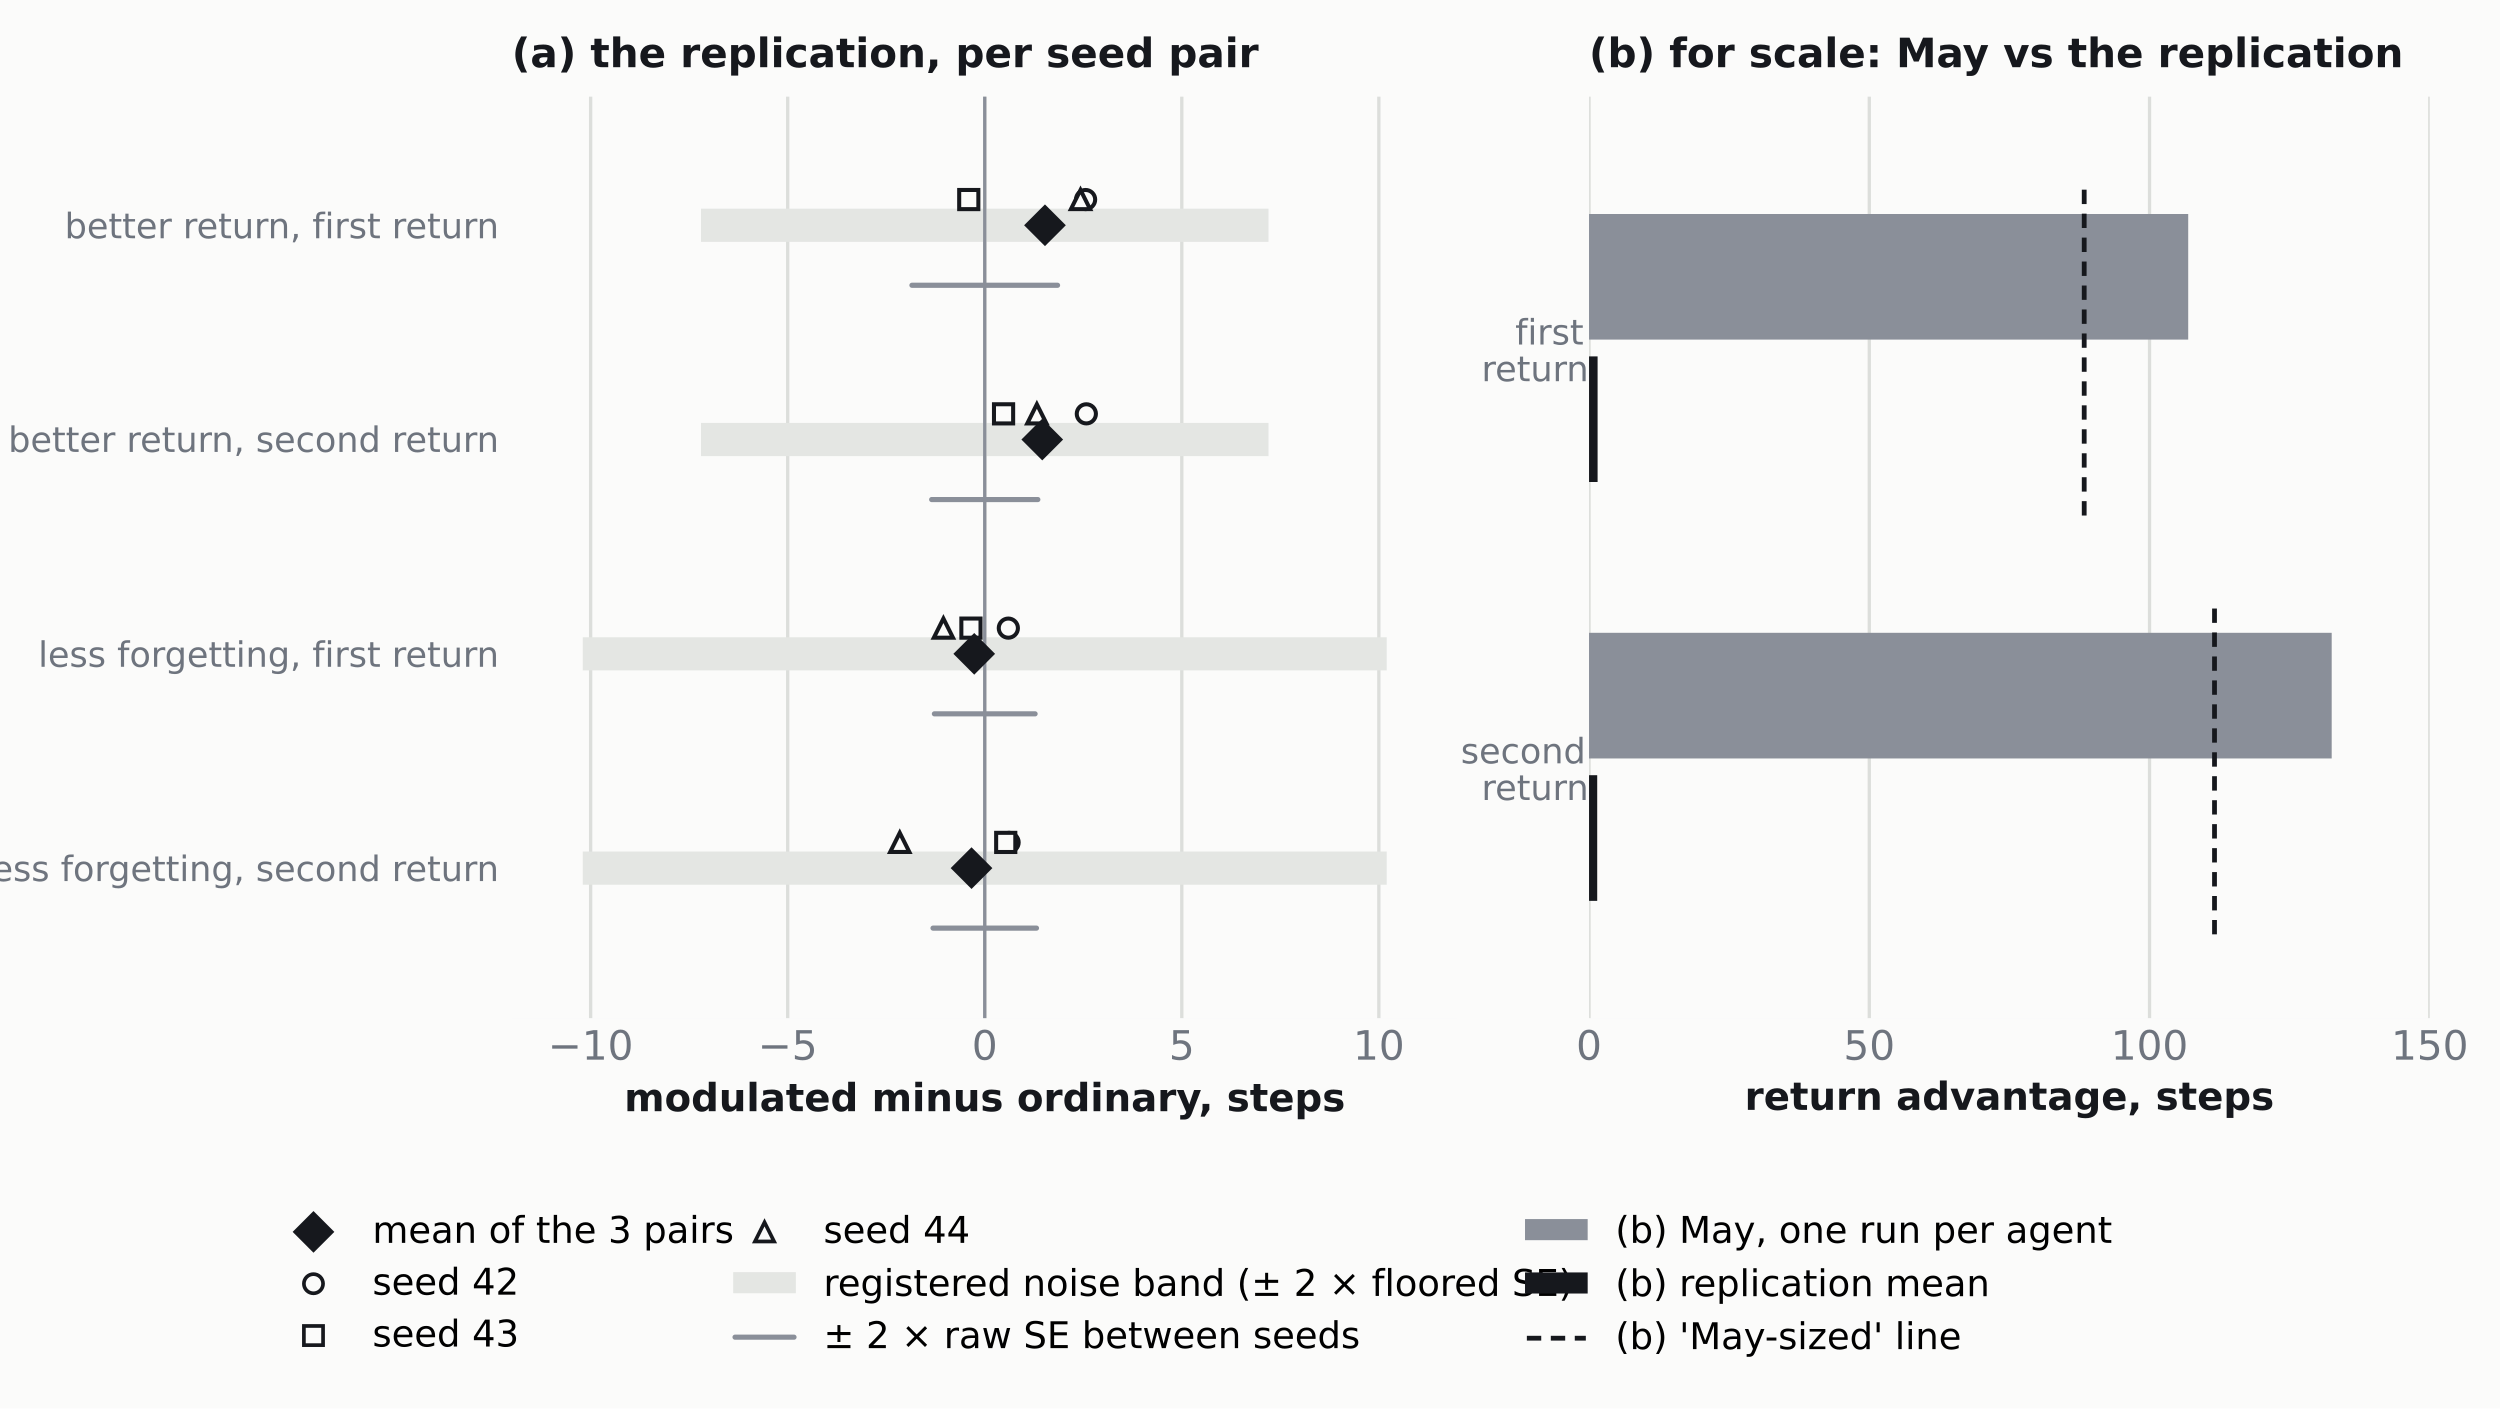
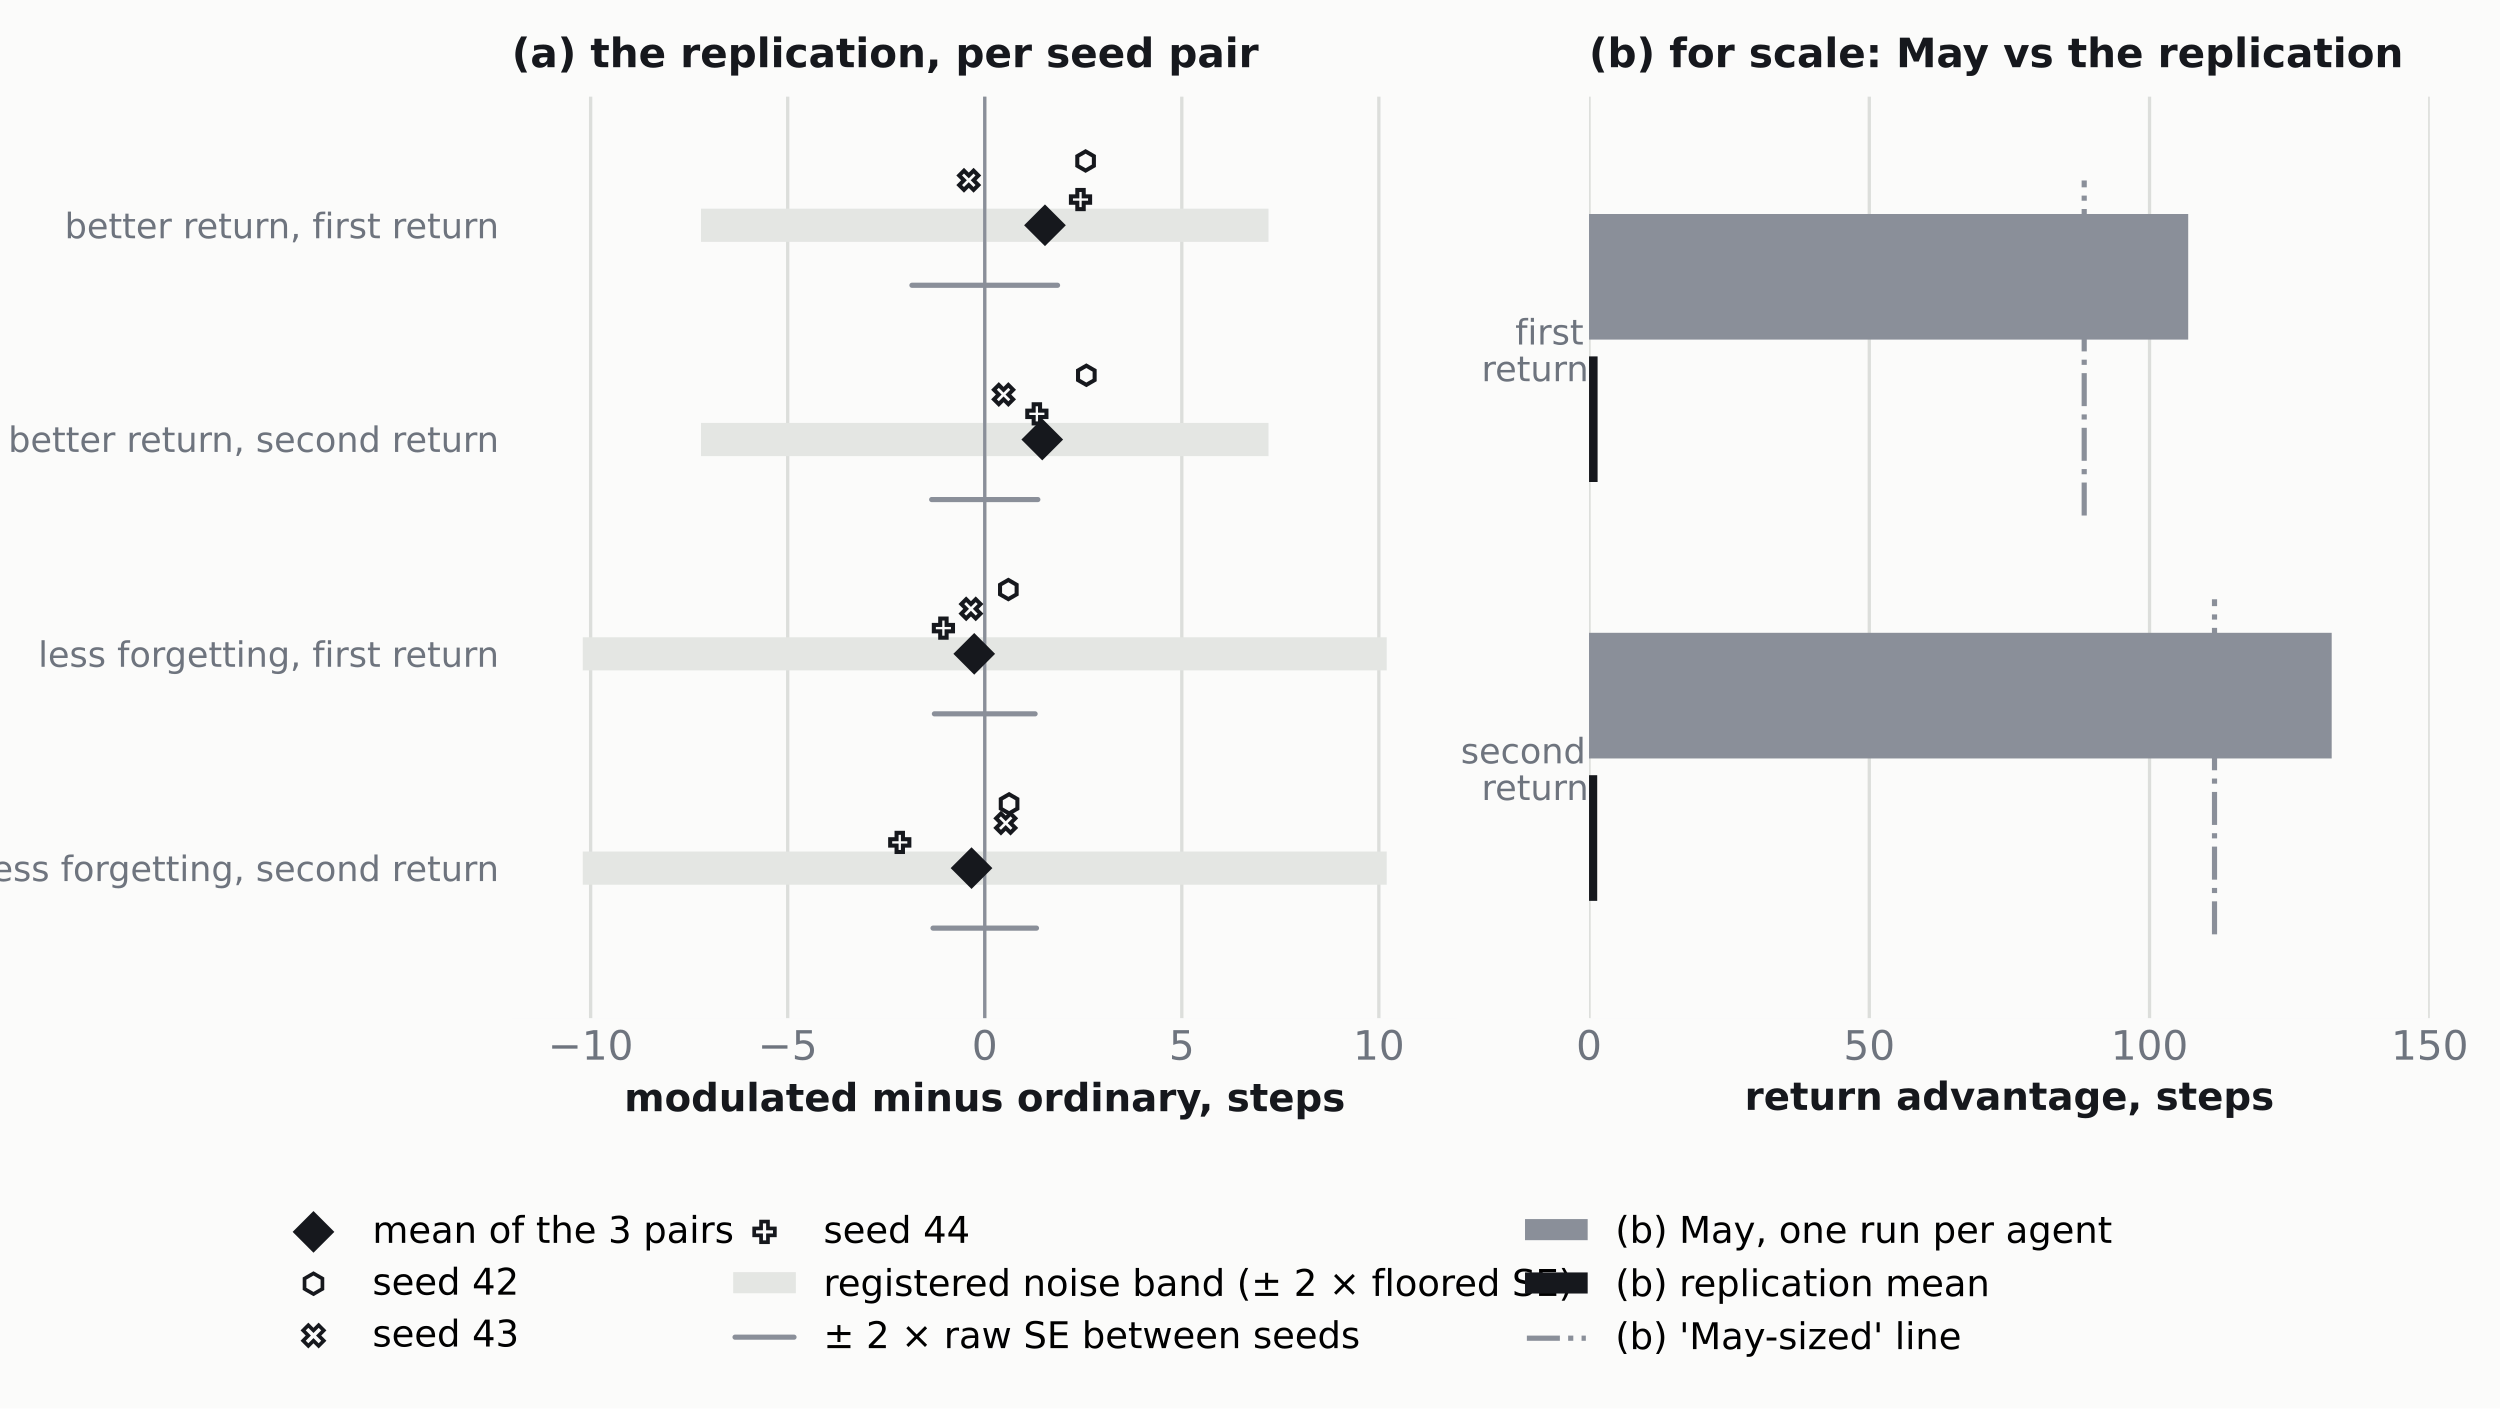
<svg xmlns="http://www.w3.org/2000/svg" xmlns:xlink="http://www.w3.org/1999/xlink" width="678.252pt" height="382.098pt" viewBox="0 0 678.252 382.098" version="1.1">
  <defs>
    <style type="text/css">*{stroke-linejoin: round; stroke-linecap: butt}</style>
  </defs>
  <g id="figure_1">
    <g id="patch_1">
      <path d="M 0 382.098  L 678.252 382.098  L 678.252 0  L 0 0  z " style="fill: #fbfbfa" />
    </g>
    <g id="axes_1">
      <g id="patch_2">
        <path d="M 138.858 276.218  L 395.466 276.218  L 395.466 26.234  L 138.858 26.234  z " style="fill: #fbfbfa" />
      </g>
      <g id="matplotlib.axis_1">
        <g id="xtick_1">
          <g id="line2d_1">
-             <path d="M 160.242 276.218  L 160.242 26.234  " clip-path="url(#pef0123de59)" style="fill: none; stroke: #dcdedb; stroke-width: 0.9; stroke-linecap: round" />
+             <path d="M 160.242 276.218  L 160.242 26.234  " clip-path="url(#pa78aba6cec)" style="fill: none; stroke: #dcdedb; stroke-width: 0.9; stroke-linecap: round" />
          </g>
          <g id="line2d_2" />
          <g id="text_1">
            <text style="font-size: 11px; font-family: 'Pretendard', 'system-ui', 'DejaVu Sans', sans-serif; text-anchor: middle; fill: #6e747e" x="160.242" y="287.495" transform="rotate(-0 160.2423 287.4951)">−10</text>
          </g>
        </g>
        <g id="xtick_2">
          <g id="line2d_3">
-             <path d="M 213.702 276.218  L 213.702 26.234  " clip-path="url(#pef0123de59)" style="fill: none; stroke: #dcdedb; stroke-width: 0.9; stroke-linecap: round" />
+             <path d="M 213.702 276.218  L 213.702 26.234  " clip-path="url(#pa78aba6cec)" style="fill: none; stroke: #dcdedb; stroke-width: 0.9; stroke-linecap: round" />
          </g>
          <g id="line2d_4" />
          <g id="text_2">
            <text style="font-size: 11px; font-family: 'Pretendard', 'system-ui', 'DejaVu Sans', sans-serif; text-anchor: middle; fill: #6e747e" x="213.702" y="287.495" transform="rotate(-0 213.7023 287.4951)">−5</text>
          </g>
        </g>
        <g id="xtick_3">
          <g id="line2d_5">
-             <path d="M 267.162 276.218  L 267.162 26.234  " clip-path="url(#pef0123de59)" style="fill: none; stroke: #dcdedb; stroke-width: 0.9; stroke-linecap: round" />
+             <path d="M 267.162 276.218  L 267.162 26.234  " clip-path="url(#pa78aba6cec)" style="fill: none; stroke: #dcdedb; stroke-width: 0.9; stroke-linecap: round" />
          </g>
          <g id="line2d_6" />
          <g id="text_3">
            <text style="font-size: 11px; font-family: 'Pretendard', 'system-ui', 'DejaVu Sans', sans-serif; text-anchor: middle; fill: #6e747e" x="267.162" y="287.495" transform="rotate(-0 267.1623 287.4951)">0</text>
          </g>
        </g>
        <g id="xtick_4">
          <g id="line2d_7">
-             <path d="M 320.622 276.218  L 320.622 26.234  " clip-path="url(#pef0123de59)" style="fill: none; stroke: #dcdedb; stroke-width: 0.9; stroke-linecap: round" />
+             <path d="M 320.622 276.218  L 320.622 26.234  " clip-path="url(#pa78aba6cec)" style="fill: none; stroke: #dcdedb; stroke-width: 0.9; stroke-linecap: round" />
          </g>
          <g id="line2d_8" />
          <g id="text_4">
            <text style="font-size: 11px; font-family: 'Pretendard', 'system-ui', 'DejaVu Sans', sans-serif; text-anchor: middle; fill: #6e747e" x="320.622" y="287.495" transform="rotate(-0 320.6223 287.4951)">5</text>
          </g>
        </g>
        <g id="xtick_5">
          <g id="line2d_9">
-             <path d="M 374.082 276.218  L 374.082 26.234  " clip-path="url(#pef0123de59)" style="fill: none; stroke: #dcdedb; stroke-width: 0.9; stroke-linecap: round" />
+             <path d="M 374.082 276.218  L 374.082 26.234  " clip-path="url(#pa78aba6cec)" style="fill: none; stroke: #dcdedb; stroke-width: 0.9; stroke-linecap: round" />
          </g>
          <g id="line2d_10" />
          <g id="text_5">
            <text style="font-size: 11px; font-family: 'Pretendard', 'system-ui', 'DejaVu Sans', sans-serif; text-anchor: middle; fill: #6e747e" x="374.082" y="287.495" transform="rotate(-0 374.0823 287.4951)">10</text>
          </g>
        </g>
        <g id="text_6">
          <text style="font-weight: 600; font-size: 10.5px; font-family: 'Pretendard', 'system-ui', 'DejaVu Sans', sans-serif; text-anchor: middle; fill: #16181d" x="267.162" y="301.47" transform="rotate(-0 267.1623 301.4696)">modulated minus ordinary, steps</text>
        </g>
      </g>
      <g id="matplotlib.axis_2">
        <g id="ytick_1">
          <g id="line2d_11" />
          <g id="text_7">
            <text style="font-size: 9.5px; font-family: 'Pretendard', 'system-ui', 'DejaVu Sans', sans-serif; text-anchor: end; fill: #6e747e" x="135.358" y="64.632" transform="rotate(-0 135.3583 64.63172)">better return, first return</text>
          </g>
        </g>
        <g id="ytick_2">
          <g id="line2d_12" />
          <g id="text_8">
            <text style="font-size: 9.5px; font-family: 'Pretendard', 'system-ui', 'DejaVu Sans', sans-serif; text-anchor: end; fill: #6e747e" x="135.358" y="122.609" transform="rotate(-0 135.3583 122.6095)">better return, second return</text>
          </g>
        </g>
        <g id="ytick_3">
          <g id="line2d_13" />
          <g id="text_9">
            <text style="font-size: 9.5px; font-family: 'Pretendard', 'system-ui', 'DejaVu Sans', sans-serif; text-anchor: end; fill: #6e747e" x="135.358" y="180.903" transform="rotate(-0 135.3583 180.9034)">less forgetting, first return</text>
          </g>
        </g>
        <g id="ytick_4">
          <g id="line2d_14" />
          <g id="text_10">
            <text style="font-size: 9.5px; font-family: 'Pretendard', 'system-ui', 'DejaVu Sans', sans-serif; text-anchor: end; fill: #6e747e" x="135.358" y="239.039" transform="rotate(-0 135.3583 239.0392)">less forgetting, second return</text>
          </g>
        </g>
      </g>
      <g id="line2d_15">
-         <path d="M 190.18 61.115  L 344.145 61.115  " clip-path="url(#pef0123de59)" style="fill: none; stroke: #e4e6e3; stroke-width: 9" />
+         <path d="M 190.18 61.115  L 344.145 61.115  " clip-path="url(#pa78aba6cec)" style="fill: none; stroke: #e4e6e3; stroke-width: 9" />
      </g>
      <g id="line2d_16">
-         <path d="M 190.18 119.251  L 344.145 119.251  " clip-path="url(#pef0123de59)" style="fill: none; stroke: #e4e6e3; stroke-width: 9" />
+         <path d="M 190.18 119.251  L 344.145 119.251  " clip-path="url(#pa78aba6cec)" style="fill: none; stroke: #e4e6e3; stroke-width: 9" />
      </g>
      <g id="line2d_17">
-         <path d="M 158.104 177.387  L 376.221 177.387  " clip-path="url(#pef0123de59)" style="fill: none; stroke: #e4e6e3; stroke-width: 9" />
+         <path d="M 158.104 177.387  L 376.221 177.387  " clip-path="url(#pa78aba6cec)" style="fill: none; stroke: #e4e6e3; stroke-width: 9" />
      </g>
      <g id="line2d_18">
-         <path d="M 158.104 235.523  L 376.221 235.523  " clip-path="url(#pef0123de59)" style="fill: none; stroke: #e4e6e3; stroke-width: 9" />
+         <path d="M 158.104 235.523  L 376.221 235.523  " clip-path="url(#pa78aba6cec)" style="fill: none; stroke: #e4e6e3; stroke-width: 9" />
      </g>
      <g id="line2d_19">
-         <path d="M 247.408 77.393  L 286.917 77.393  " clip-path="url(#pef0123de59)" style="fill: none; stroke: #8a8f99; stroke-width: 1.4; stroke-linecap: round" />
+         <path d="M 247.408 77.393  L 286.917 77.393  " clip-path="url(#pa78aba6cec)" style="fill: none; stroke: #8a8f99; stroke-width: 1.4; stroke-linecap: round" />
      </g>
      <g id="line2d_20">
-         <path d="M 252.76 135.529  L 281.565 135.529  " clip-path="url(#pef0123de59)" style="fill: none; stroke: #8a8f99; stroke-width: 1.4; stroke-linecap: round" />
+         <path d="M 252.76 135.529  L 281.565 135.529  " clip-path="url(#pa78aba6cec)" style="fill: none; stroke: #8a8f99; stroke-width: 1.4; stroke-linecap: round" />
      </g>
      <g id="line2d_21">
-         <path d="M 253.502 193.665  L 280.823 193.665  " clip-path="url(#pef0123de59)" style="fill: none; stroke: #8a8f99; stroke-width: 1.4; stroke-linecap: round" />
+         <path d="M 253.502 193.665  L 280.823 193.665  " clip-path="url(#pa78aba6cec)" style="fill: none; stroke: #8a8f99; stroke-width: 1.4; stroke-linecap: round" />
      </g>
      <g id="line2d_22">
-         <path d="M 253.126 251.801  L 281.199 251.801  " clip-path="url(#pef0123de59)" style="fill: none; stroke: #8a8f99; stroke-width: 1.4; stroke-linecap: round" />
+         <path d="M 253.126 251.801  L 281.199 251.801  " clip-path="url(#pa78aba6cec)" style="fill: none; stroke: #8a8f99; stroke-width: 1.4; stroke-linecap: round" />
      </g>
      <g id="line2d_23">
-         <path d="M 267.162 276.218  L 267.162 26.234  " clip-path="url(#pef0123de59)" style="fill: none; stroke: #8a8f99; stroke-width: 0.9; stroke-linecap: round" />
+         <path d="M 267.162 276.218  L 267.162 26.234  " clip-path="url(#pa78aba6cec)" style="fill: none; stroke: #8a8f99; stroke-width: 0.9; stroke-linecap: round" />
      </g>
      <g id="line2d_24">
        <defs>
-           <path id="m406536759f" d="M 0 2.6  C 0.69 2.6 1.351 2.326 1.838 1.838  C 2.326 1.351 2.6 0.69 2.6 0  C 2.6 -0.69 2.326 -1.351 1.838 -1.838  C 1.351 -2.326 0.69 -2.6 0 -2.6  C -0.69 -2.6 -1.351 -2.326 -1.838 -1.838  C -2.326 -1.351 -2.6 -0.69 -2.6 0  C -2.6 0.69 -2.326 1.351 -1.838 1.838  C -1.351 2.326 -0.69 2.6 0 2.6  z " style="stroke: #16181d; stroke-width: 1.1" />
-         </defs>
-         <g clip-path="url(#pef0123de59)">
-           <use xlink:href="#m406536759f" x="294.521" y="54.139" style="fill: #fbfbfa; stroke: #16181d; stroke-width: 1.1" />
+           <path id="m83362385d4" d="M 0 -2.6  L -2.252 -1.3  L -2.252 1.3  L -0 2.6  L 2.252 1.3  L 2.252 -1.3  z " style="stroke: #16181d; stroke-width: 1.1; stroke-linejoin: miter" />
+         </defs>
+         <g clip-path="url(#pa78aba6cec)">
+           <use xlink:href="#m83362385d4" x="294.521" y="43.674" style="fill: #fbfbfa; stroke: #16181d; stroke-width: 1.1; stroke-linejoin: miter" />
        </g>
      </g>
      <g id="line2d_25">
        <defs>
-           <path id="m30248c6a8a" d="M -2.6 2.6  L 2.6 2.6  L 2.6 -2.6  L -2.6 -2.6  z " style="stroke: #16181d; stroke-width: 1.1; stroke-linejoin: miter" />
-         </defs>
-         <g clip-path="url(#pef0123de59)">
-           <use xlink:href="#m30248c6a8a" x="262.829" y="54.139" style="fill: #fbfbfa; stroke: #16181d; stroke-width: 1.1; stroke-linejoin: miter" />
+           <path id="m32c30c7904" d="M -1.3 2.6  L 0 1.3  L 1.3 2.6  L 2.6 1.3  L 1.3 0  L 2.6 -1.3  L 1.3 -2.6  L 0 -1.3  L -1.3 -2.6  L -2.6 -1.3  L -1.3 0  L -2.6 1.3  z " style="stroke: #16181d; stroke-width: 1.1; stroke-linejoin: miter" />
+         </defs>
+         <g clip-path="url(#pa78aba6cec)">
+           <use xlink:href="#m32c30c7904" x="262.829" y="48.907" style="fill: #fbfbfa; stroke: #16181d; stroke-width: 1.1; stroke-linejoin: miter" />
        </g>
      </g>
      <g id="line2d_26">
        <defs>
-           <path id="mf13cba517d" d="M 0 -2.6  L -2.6 2.6  L 2.6 2.6  z " style="stroke: #16181d; stroke-width: 1.1; stroke-linejoin: miter" />
-         </defs>
-         <g clip-path="url(#pef0123de59)">
-           <use xlink:href="#mf13cba517d" x="293.144" y="54.139" style="fill: #fbfbfa; stroke: #16181d; stroke-width: 1.1; stroke-linejoin: miter" />
+           <path id="m71a916dc35" d="M -0.867 2.6  L 0.867 2.6  L 0.867 0.867  L 2.6 0.867  L 2.6 -0.867  L 0.867 -0.867  L 0.867 -2.6  L -0.867 -2.6  L -0.867 -0.867  L -2.6 -0.867  L -2.6 0.867  L -0.867 0.867  z " style="stroke: #16181d; stroke-width: 1.1; stroke-linejoin: miter" />
+         </defs>
+         <g clip-path="url(#pa78aba6cec)">
+           <use xlink:href="#m71a916dc35" x="293.144" y="54.139" style="fill: #fbfbfa; stroke: #16181d; stroke-width: 1.1; stroke-linejoin: miter" />
        </g>
      </g>
      <g id="line2d_27">
-         <g clip-path="url(#pef0123de59)">
-           <use xlink:href="#m406536759f" x="294.723" y="112.275" style="fill: #fbfbfa; stroke: #16181d; stroke-width: 1.1" />
+         <g clip-path="url(#pa78aba6cec)">
+           <use xlink:href="#m83362385d4" x="294.723" y="101.81" style="fill: #fbfbfa; stroke: #16181d; stroke-width: 1.1; stroke-linejoin: miter" />
        </g>
      </g>
      <g id="line2d_28">
-         <g clip-path="url(#pef0123de59)">
-           <use xlink:href="#m30248c6a8a" x="272.267" y="112.275" style="fill: #fbfbfa; stroke: #16181d; stroke-width: 1.1; stroke-linejoin: miter" />
+         <g clip-path="url(#pa78aba6cec)">
+           <use xlink:href="#m32c30c7904" x="272.267" y="107.043" style="fill: #fbfbfa; stroke: #16181d; stroke-width: 1.1; stroke-linejoin: miter" />
        </g>
      </g>
      <g id="line2d_29">
-         <g clip-path="url(#pef0123de59)">
-           <use xlink:href="#mf13cba517d" x="281.301" y="112.275" style="fill: #fbfbfa; stroke: #16181d; stroke-width: 1.1; stroke-linejoin: miter" />
+         <g clip-path="url(#pa78aba6cec)">
+           <use xlink:href="#m71a916dc35" x="281.301" y="112.275" style="fill: #fbfbfa; stroke: #16181d; stroke-width: 1.1; stroke-linejoin: miter" />
        </g>
      </g>
      <g id="line2d_30">
-         <g clip-path="url(#pef0123de59)">
-           <use xlink:href="#m406536759f" x="273.562" y="170.411" style="fill: #fbfbfa; stroke: #16181d; stroke-width: 1.1" />
+         <g clip-path="url(#pa78aba6cec)">
+           <use xlink:href="#m83362385d4" x="273.562" y="159.946" style="fill: #fbfbfa; stroke: #16181d; stroke-width: 1.1; stroke-linejoin: miter" />
        </g>
      </g>
      <g id="line2d_31">
-         <g clip-path="url(#pef0123de59)">
-           <use xlink:href="#m30248c6a8a" x="263.417" y="170.411" style="fill: #fbfbfa; stroke: #16181d; stroke-width: 1.1; stroke-linejoin: miter" />
+         <g clip-path="url(#pa78aba6cec)">
+           <use xlink:href="#m32c30c7904" x="263.417" y="165.178" style="fill: #fbfbfa; stroke: #16181d; stroke-width: 1.1; stroke-linejoin: miter" />
        </g>
      </g>
      <g id="line2d_32">
-         <g clip-path="url(#pef0123de59)">
-           <use xlink:href="#mf13cba517d" x="255.948" y="170.411" style="fill: #fbfbfa; stroke: #16181d; stroke-width: 1.1; stroke-linejoin: miter" />
+         <g clip-path="url(#pa78aba6cec)">
+           <use xlink:href="#m71a916dc35" x="255.948" y="170.411" style="fill: #fbfbfa; stroke: #16181d; stroke-width: 1.1; stroke-linejoin: miter" />
        </g>
      </g>
      <g id="line2d_33">
-         <g clip-path="url(#pef0123de59)">
-           <use xlink:href="#m406536759f" x="273.764" y="228.546" style="fill: #fbfbfa; stroke: #16181d; stroke-width: 1.1" />
+         <g clip-path="url(#pa78aba6cec)">
+           <use xlink:href="#m83362385d4" x="273.764" y="218.082" style="fill: #fbfbfa; stroke: #16181d; stroke-width: 1.1; stroke-linejoin: miter" />
        </g>
      </g>
      <g id="line2d_34">
-         <g clip-path="url(#pef0123de59)">
-           <use xlink:href="#m30248c6a8a" x="272.855" y="228.546" style="fill: #fbfbfa; stroke: #16181d; stroke-width: 1.1; stroke-linejoin: miter" />
+         <g clip-path="url(#pa78aba6cec)">
+           <use xlink:href="#m32c30c7904" x="272.855" y="223.314" style="fill: #fbfbfa; stroke: #16181d; stroke-width: 1.1; stroke-linejoin: miter" />
        </g>
      </g>
      <g id="line2d_35">
-         <g clip-path="url(#pef0123de59)">
-           <use xlink:href="#mf13cba517d" x="244.105" y="228.546" style="fill: #fbfbfa; stroke: #16181d; stroke-width: 1.1; stroke-linejoin: miter" />
+         <g clip-path="url(#pa78aba6cec)">
+           <use xlink:href="#m71a916dc35" x="244.105" y="228.546" style="fill: #fbfbfa; stroke: #16181d; stroke-width: 1.1; stroke-linejoin: miter" />
        </g>
      </g>
      <g id="text_11">
        <text style="font-weight: 600; font-size: 11px; font-family: 'Pretendard', 'system-ui', 'DejaVu Sans', sans-serif; text-anchor: start; fill: #16181d" x="138.858" y="18.234" transform="rotate(-0 138.8583 18.23375)">(a) the replication, per seed pair</text>
      </g>
      <g id="line2d_36">
        <defs>
-           <path id="ma7ebc04768" d="M -0 4.95  L 4.95 0  L 0 -4.95  L -4.95 -0  z " style="stroke: #16181d; stroke-linejoin: miter" />
-         </defs>
-         <g clip-path="url(#pef0123de59)">
-           <use xlink:href="#ma7ebc04768" x="283.498" y="61.115" style="fill: #16181d; stroke: #16181d; stroke-linejoin: miter" />
+           <path id="mbb118c8291" d="M -0 4.95  L 4.95 0  L 0 -4.95  L -4.95 -0  z " style="stroke: #16181d; stroke-linejoin: miter" />
+         </defs>
+         <g clip-path="url(#pa78aba6cec)">
+           <use xlink:href="#mbb118c8291" x="283.498" y="61.115" style="fill: #16181d; stroke: #16181d; stroke-linejoin: miter" />
        </g>
      </g>
      <g id="line2d_37">
-         <g clip-path="url(#pef0123de59)">
-           <use xlink:href="#ma7ebc04768" x="282.764" y="119.251" style="fill: #16181d; stroke: #16181d; stroke-linejoin: miter" />
+         <g clip-path="url(#pa78aba6cec)">
+           <use xlink:href="#mbb118c8291" x="282.764" y="119.251" style="fill: #16181d; stroke: #16181d; stroke-linejoin: miter" />
        </g>
      </g>
      <g id="line2d_38">
-         <g clip-path="url(#pef0123de59)">
-           <use xlink:href="#ma7ebc04768" x="264.309" y="177.387" style="fill: #16181d; stroke: #16181d; stroke-linejoin: miter" />
+         <g clip-path="url(#pa78aba6cec)">
+           <use xlink:href="#mbb118c8291" x="264.309" y="177.387" style="fill: #16181d; stroke: #16181d; stroke-linejoin: miter" />
        </g>
      </g>
      <g id="line2d_39">
-         <g clip-path="url(#pef0123de59)">
-           <use xlink:href="#ma7ebc04768" x="263.575" y="235.523" style="fill: #16181d; stroke: #16181d; stroke-linejoin: miter" />
+         <g clip-path="url(#pa78aba6cec)">
+           <use xlink:href="#mbb118c8291" x="263.575" y="235.523" style="fill: #16181d; stroke: #16181d; stroke-linejoin: miter" />
        </g>
      </g>
    </g>
    <g id="axes_2">
      <g id="patch_3">
        <path d="M 431.106 276.218  L 659.202 276.218  L 659.202 26.234  L 431.106 26.234  z " style="fill: #fbfbfa" />
      </g>
      <g id="matplotlib.axis_3">
        <g id="xtick_6">
          <g id="line2d_40">
-             <path d="M 431.106 276.218  L 431.106 26.234  " clip-path="url(#pc1d3835fdb)" style="fill: none; stroke: #dcdedb; stroke-width: 0.9; stroke-linecap: round" />
+             <path d="M 431.106 276.218  L 431.106 26.234  " clip-path="url(#p5240fe9118)" style="fill: none; stroke: #dcdedb; stroke-width: 0.9; stroke-linecap: round" />
          </g>
          <g id="line2d_41" />
          <g id="text_12">
            <text style="font-size: 11px; font-family: 'Pretendard', 'system-ui', 'DejaVu Sans', sans-serif; text-anchor: middle; fill: #6e747e" x="431.106" y="287.495" transform="rotate(-0 431.1063 287.4951)">0</text>
          </g>
        </g>
        <g id="xtick_7">
          <g id="line2d_42">
-             <path d="M 507.138 276.218  L 507.138 26.234  " clip-path="url(#pc1d3835fdb)" style="fill: none; stroke: #dcdedb; stroke-width: 0.9; stroke-linecap: round" />
+             <path d="M 507.138 276.218  L 507.138 26.234  " clip-path="url(#p5240fe9118)" style="fill: none; stroke: #dcdedb; stroke-width: 0.9; stroke-linecap: round" />
          </g>
          <g id="line2d_43" />
          <g id="text_13">
            <text style="font-size: 11px; font-family: 'Pretendard', 'system-ui', 'DejaVu Sans', sans-serif; text-anchor: middle; fill: #6e747e" x="507.138" y="287.495" transform="rotate(-0 507.1383 287.4951)">50</text>
          </g>
        </g>
        <g id="xtick_8">
          <g id="line2d_44">
-             <path d="M 583.17 276.218  L 583.17 26.234  " clip-path="url(#pc1d3835fdb)" style="fill: none; stroke: #dcdedb; stroke-width: 0.9; stroke-linecap: round" />
+             <path d="M 583.17 276.218  L 583.17 26.234  " clip-path="url(#p5240fe9118)" style="fill: none; stroke: #dcdedb; stroke-width: 0.9; stroke-linecap: round" />
          </g>
          <g id="line2d_45" />
          <g id="text_14">
            <text style="font-size: 11px; font-family: 'Pretendard', 'system-ui', 'DejaVu Sans', sans-serif; text-anchor: middle; fill: #6e747e" x="583.17" y="287.495" transform="rotate(-0 583.1703 287.4951)">100</text>
          </g>
        </g>
        <g id="xtick_9">
          <g id="line2d_46">
-             <path d="M 659.202 276.218  L 659.202 26.234  " clip-path="url(#pc1d3835fdb)" style="fill: none; stroke: #dcdedb; stroke-width: 0.9; stroke-linecap: round" />
+             <path d="M 659.202 276.218  L 659.202 26.234  " clip-path="url(#p5240fe9118)" style="fill: none; stroke: #dcdedb; stroke-width: 0.9; stroke-linecap: round" />
          </g>
          <g id="line2d_47" />
          <g id="text_15">
            <text style="font-size: 11px; font-family: 'Pretendard', 'system-ui', 'DejaVu Sans', sans-serif; text-anchor: middle; fill: #6e747e" x="659.202" y="287.495" transform="rotate(-0 659.2023 287.4951)">150</text>
          </g>
        </g>
        <g id="text_16">
          <text style="font-weight: 600; font-size: 10.5px; font-family: 'Pretendard', 'system-ui', 'DejaVu Sans', sans-serif; text-anchor: middle; fill: #16181d" x="545.154" y="301.11" transform="rotate(-0 545.1543 301.1103)">return advantage, steps</text>
        </g>
      </g>
      <g id="matplotlib.axis_4">
        <g id="ytick_5">
          <g id="line2d_48" />
          <g id="text_17">
            <text style="font-size: 9.5px; font-family: 'Pretendard', 'system-ui', 'DejaVu Sans', sans-serif; fill: #6e747e" transform="translate(411.0733 93.46492)">first</text>
            <text style="font-size: 9.5px; font-family: 'Pretendard', 'system-ui', 'DejaVu Sans', sans-serif; fill: #6e747e" transform="translate(401.9414 103.4176)">return</text>
          </g>
        </g>
        <g id="ytick_6">
          <g id="line2d_49" />
          <g id="text_18">
            <text style="font-size: 9.5px; font-family: 'Pretendard', 'system-ui', 'DejaVu Sans', sans-serif; fill: #6e747e" transform="translate(396.3216 207.094)">second</text>
            <text style="font-size: 9.5px; font-family: 'Pretendard', 'system-ui', 'DejaVu Sans', sans-serif; fill: #6e747e" transform="translate(401.9414 217.0467)">return</text>
          </g>
        </g>
      </g>
      <g id="patch_4">
-         <path d="M 431.106 92.139  L 593.663 92.139  L 593.663 58.05  L 431.106 58.05  z " clip-path="url(#pc1d3835fdb)" style="fill: #8a8f99" />
+         <path d="M 431.106 92.139  L 593.663 92.139  L 593.663 58.05  L 431.106 58.05  z " clip-path="url(#p5240fe9118)" style="fill: #8a8f99" />
      </g>
      <g id="patch_5">
-         <path d="M 431.106 130.773  L 433.43 130.773  L 433.43 96.684  L 431.106 96.684  z " clip-path="url(#pc1d3835fdb)" style="fill: #16181d" />
+         <path d="M 431.106 130.773  L 433.43 130.773  L 433.43 96.684  L 431.106 96.684  z " clip-path="url(#p5240fe9118)" style="fill: #16181d" />
      </g>
      <g id="patch_6">
-         <path d="M 431.106 205.768  L 632.591 205.768  L 632.591 171.679  L 431.106 171.679  z " clip-path="url(#pc1d3835fdb)" style="fill: #8a8f99" />
+         <path d="M 431.106 205.768  L 632.591 205.768  L 632.591 171.679  L 431.106 171.679  z " clip-path="url(#p5240fe9118)" style="fill: #8a8f99" />
      </g>
      <g id="patch_7">
-         <path d="M 431.106 244.402  L 433.325 244.402  L 433.325 210.313  L 431.106 210.313  z " clip-path="url(#pc1d3835fdb)" style="fill: #16181d" />
+         <path d="M 431.106 244.402  L 433.325 244.402  L 433.325 210.313  L 431.106 210.313  z " clip-path="url(#p5240fe9118)" style="fill: #16181d" />
      </g>
      <g id="line2d_50">
-         <path d="M 565.446 139.863  L 565.446 48.96  " clip-path="url(#pc1d3835fdb)" style="fill: none; stroke-dasharray: 3.9,2.6; stroke-dashoffset: 0; stroke: #16181d; stroke-width: 1.3" />
+         <path d="M 565.446 139.863  L 565.446 48.96  " clip-path="url(#p5240fe9118)" style="fill: none; stroke-dasharray: 8.96,2.24,1.4,2.24; stroke-dashoffset: 0; stroke: #8a8f99; stroke-width: 1.4" />
      </g>
      <g id="line2d_51">
-         <path d="M 600.799 253.492  L 600.799 162.589  " clip-path="url(#pc1d3835fdb)" style="fill: none; stroke-dasharray: 3.9,2.6; stroke-dashoffset: 0; stroke: #16181d; stroke-width: 1.3" />
+         <path d="M 600.799 253.492  L 600.799 162.589  " clip-path="url(#p5240fe9118)" style="fill: none; stroke-dasharray: 8.96,2.24,1.4,2.24; stroke-dashoffset: 0; stroke: #8a8f99; stroke-width: 1.4" />
      </g>
      <g id="text_19">
        <text style="font-weight: 600; font-size: 11px; font-family: 'Pretendard', 'system-ui', 'DejaVu Sans', sans-serif; text-anchor: start; fill: #16181d" x="431.106" y="18.234" transform="rotate(-0 431.1063 18.23375)">(b) for scale: May vs the replication</text>
      </g>
    </g>
    <g id="legend_1">
      <g id="line2d_52">
        <g>
-           <use xlink:href="#ma7ebc04768" x="85.047" y="334.212" style="fill: #16181d; stroke: #16181d; stroke-linejoin: miter" />
+           <use xlink:href="#mbb118c8291" x="85.047" y="334.212" style="fill: #16181d; stroke: #16181d; stroke-linejoin: miter" />
        </g>
      </g>
      <g id="text_20">
        <text style="font-size: 10px; font-family: 'Pretendard', 'system-ui', 'DejaVu Sans', sans-serif; text-anchor: start" x="101.047" y="337.187" transform="rotate(-0 101.0473 337.1865)">mean of the 3 pairs</text>
      </g>
      <g id="line2d_53">
        <defs>
-           <path id="m16861b6dd9" d="M 0 2.6  C 0.69 2.6 1.351 2.326 1.838 1.838  C 2.326 1.351 2.6 0.69 2.6 0  C 2.6 -0.69 2.326 -1.351 1.838 -1.838  C 1.351 -2.326 0.69 -2.6 0 -2.6  C -0.69 -2.6 -1.351 -2.326 -1.838 -1.838  C -2.326 -1.351 -2.6 -0.69 -2.6 0  C -2.6 0.69 -2.326 1.351 -1.838 1.838  C -1.351 2.326 -0.69 2.6 0 2.6  z " style="stroke: #16181d" />
+           <path id="md2720769c2" d="M 0 -2.8  L -2.425 -1.4  L -2.425 1.4  L -0 2.8  L 2.425 1.4  L 2.425 -1.4  z " style="stroke: #16181d; stroke-linejoin: miter" />
        </defs>
        <g>
-           <use xlink:href="#m16861b6dd9" x="85.047" y="348.274" style="fill: #fbfbfa; stroke: #16181d" />
+           <use xlink:href="#md2720769c2" x="85.047" y="348.274" style="fill: #fbfbfa; stroke: #16181d; stroke-linejoin: miter" />
        </g>
      </g>
      <g id="text_21">
        <text style="font-size: 10px; font-family: 'Pretendard', 'system-ui', 'DejaVu Sans', sans-serif; text-anchor: start" x="101.047" y="351.249" transform="rotate(-0 101.0473 351.249)">seed 42</text>
      </g>
      <g id="line2d_54">
        <defs>
-           <path id="mca346650b7" d="M -2.6 2.6  L 2.6 2.6  L 2.6 -2.6  L -2.6 -2.6  z " style="stroke: #16181d; stroke-linejoin: miter" />
+           <path id="m21ababbad8" d="M -1.4 2.8  L 0 1.4  L 1.4 2.8  L 2.8 1.4  L 1.4 0  L 2.8 -1.4  L 1.4 -2.8  L 0 -1.4  L -1.4 -2.8  L -2.8 -1.4  L -1.4 0  L -2.8 1.4  z " style="stroke: #16181d; stroke-linejoin: miter" />
        </defs>
        <g>
-           <use xlink:href="#mca346650b7" x="85.047" y="362.337" style="fill: #fbfbfa; stroke: #16181d; stroke-linejoin: miter" />
+           <use xlink:href="#m21ababbad8" x="85.047" y="362.337" style="fill: #fbfbfa; stroke: #16181d; stroke-linejoin: miter" />
        </g>
      </g>
      <g id="text_22">
        <text style="font-size: 10px; font-family: 'Pretendard', 'system-ui', 'DejaVu Sans', sans-serif; text-anchor: start" x="101.047" y="365.312" transform="rotate(-0 101.0473 365.3115)">seed 43</text>
      </g>
      <g id="line2d_55">
        <defs>
-           <path id="m4b6ececcd1" d="M 0 -2.6  L -2.6 2.6  L 2.6 2.6  z " style="stroke: #16181d; stroke-linejoin: miter" />
+           <path id="m6b6e23b6df" d="M -0.933 2.8  L 0.933 2.8  L 0.933 0.933  L 2.8 0.933  L 2.8 -0.933  L 0.933 -0.933  L 0.933 -2.8  L -0.933 -2.8  L -0.933 -0.933  L -2.8 -0.933  L -2.8 0.933  L -0.933 0.933  z " style="stroke: #16181d; stroke-linejoin: miter" />
        </defs>
        <g>
-           <use xlink:href="#m4b6ececcd1" x="207.416" y="334.212" style="fill: #fbfbfa; stroke: #16181d; stroke-linejoin: miter" />
+           <use xlink:href="#m6b6e23b6df" x="207.416" y="334.212" style="fill: #fbfbfa; stroke: #16181d; stroke-linejoin: miter" />
        </g>
      </g>
      <g id="text_23">
        <text style="font-size: 10px; font-family: 'Pretendard', 'system-ui', 'DejaVu Sans', sans-serif; text-anchor: start" x="223.416" y="337.187" transform="rotate(-0 223.4161 337.1865)">seed 44</text>
      </g>
      <g id="patch_8">
        <path d="M 199.416 350.357  L 215.416 350.357  L 215.416 345.632  L 199.416 345.632  z " style="fill: #e4e6e3; stroke: #e4e6e3; stroke-linejoin: miter" />
      </g>
      <g id="text_24">
        <text style="font-size: 10px; font-family: 'Pretendard', 'system-ui', 'DejaVu Sans', sans-serif; text-anchor: start" x="223.416" y="351.582" transform="rotate(-0 223.4161 351.5818)">registered noise band (± 2 × floored SE)</text>
      </g>
      <g id="line2d_56">
        <path d="M 199.416 362.777  L 207.416 362.777  L 215.416 362.777  " style="fill: none; stroke: #8a8f99; stroke-width: 1.4; stroke-linecap: round" />
      </g>
      <g id="text_25">
        <text style="font-size: 10px; font-family: 'Pretendard', 'system-ui', 'DejaVu Sans', sans-serif; text-anchor: start" x="223.416" y="365.752" transform="rotate(-0 223.4161 365.7521)">± 2 × raw SE between seeds</text>
      </g>
      <g id="patch_9">
        <path d="M 414.238 335.962  L 430.238 335.962  L 430.238 331.236  L 414.238 331.236  z " style="fill: #8a8f99; stroke: #8a8f99; stroke-linejoin: miter" />
      </g>
      <g id="text_26">
        <text style="font-size: 10px; font-family: 'Pretendard', 'system-ui', 'DejaVu Sans', sans-serif; text-anchor: start" x="438.238" y="337.187" transform="rotate(-0 438.238 337.1865)">(b) May, one run per agent</text>
      </g>
      <g id="patch_10">
        <path d="M 414.238 350.435  L 430.238 350.435  L 430.238 345.71  L 414.238 345.71  z " style="fill: #16181d; stroke: #16181d; stroke-linejoin: miter" />
      </g>
      <g id="text_27">
        <text style="font-size: 10px; font-family: 'Pretendard', 'system-ui', 'DejaVu Sans', sans-serif; text-anchor: start" x="438.238" y="351.66" transform="rotate(-0 438.238 351.6599)">(b) replication mean</text>
      </g>
      <g id="line2d_57">
-         <path d="M 414.238 363.051  L 422.238 363.051  L 430.238 363.051  " style="fill: none; stroke-dasharray: 3.9,2.6; stroke-dashoffset: 0; stroke: #16181d; stroke-width: 1.3" />
+         <path d="M 414.238 363.051  L 422.238 363.051  L 430.238 363.051  " style="fill: none; stroke-dasharray: 8.96,2.24,1.4,2.24; stroke-dashoffset: 0; stroke: #8a8f99; stroke-width: 1.4" />
      </g>
      <g id="text_28">
        <text style="font-size: 10px; font-family: 'Pretendard', 'system-ui', 'DejaVu Sans', sans-serif; text-anchor: start" x="438.238" y="366.026" transform="rotate(-0 438.238 366.0256)">(b) 'May-sized' line</text>
      </g>
    </g>
  </g>
  <defs>
-     <clipPath id="pef0123de59">
+     <clipPath id="pa78aba6cec">
      <rect x="138.858" y="26.234" width="256.608" height="249.984" />
    </clipPath>
-     <clipPath id="pc1d3835fdb">
+     <clipPath id="p5240fe9118">
      <rect x="431.106" y="26.234" width="228.096" height="249.984" />
    </clipPath>
  </defs>
</svg>
